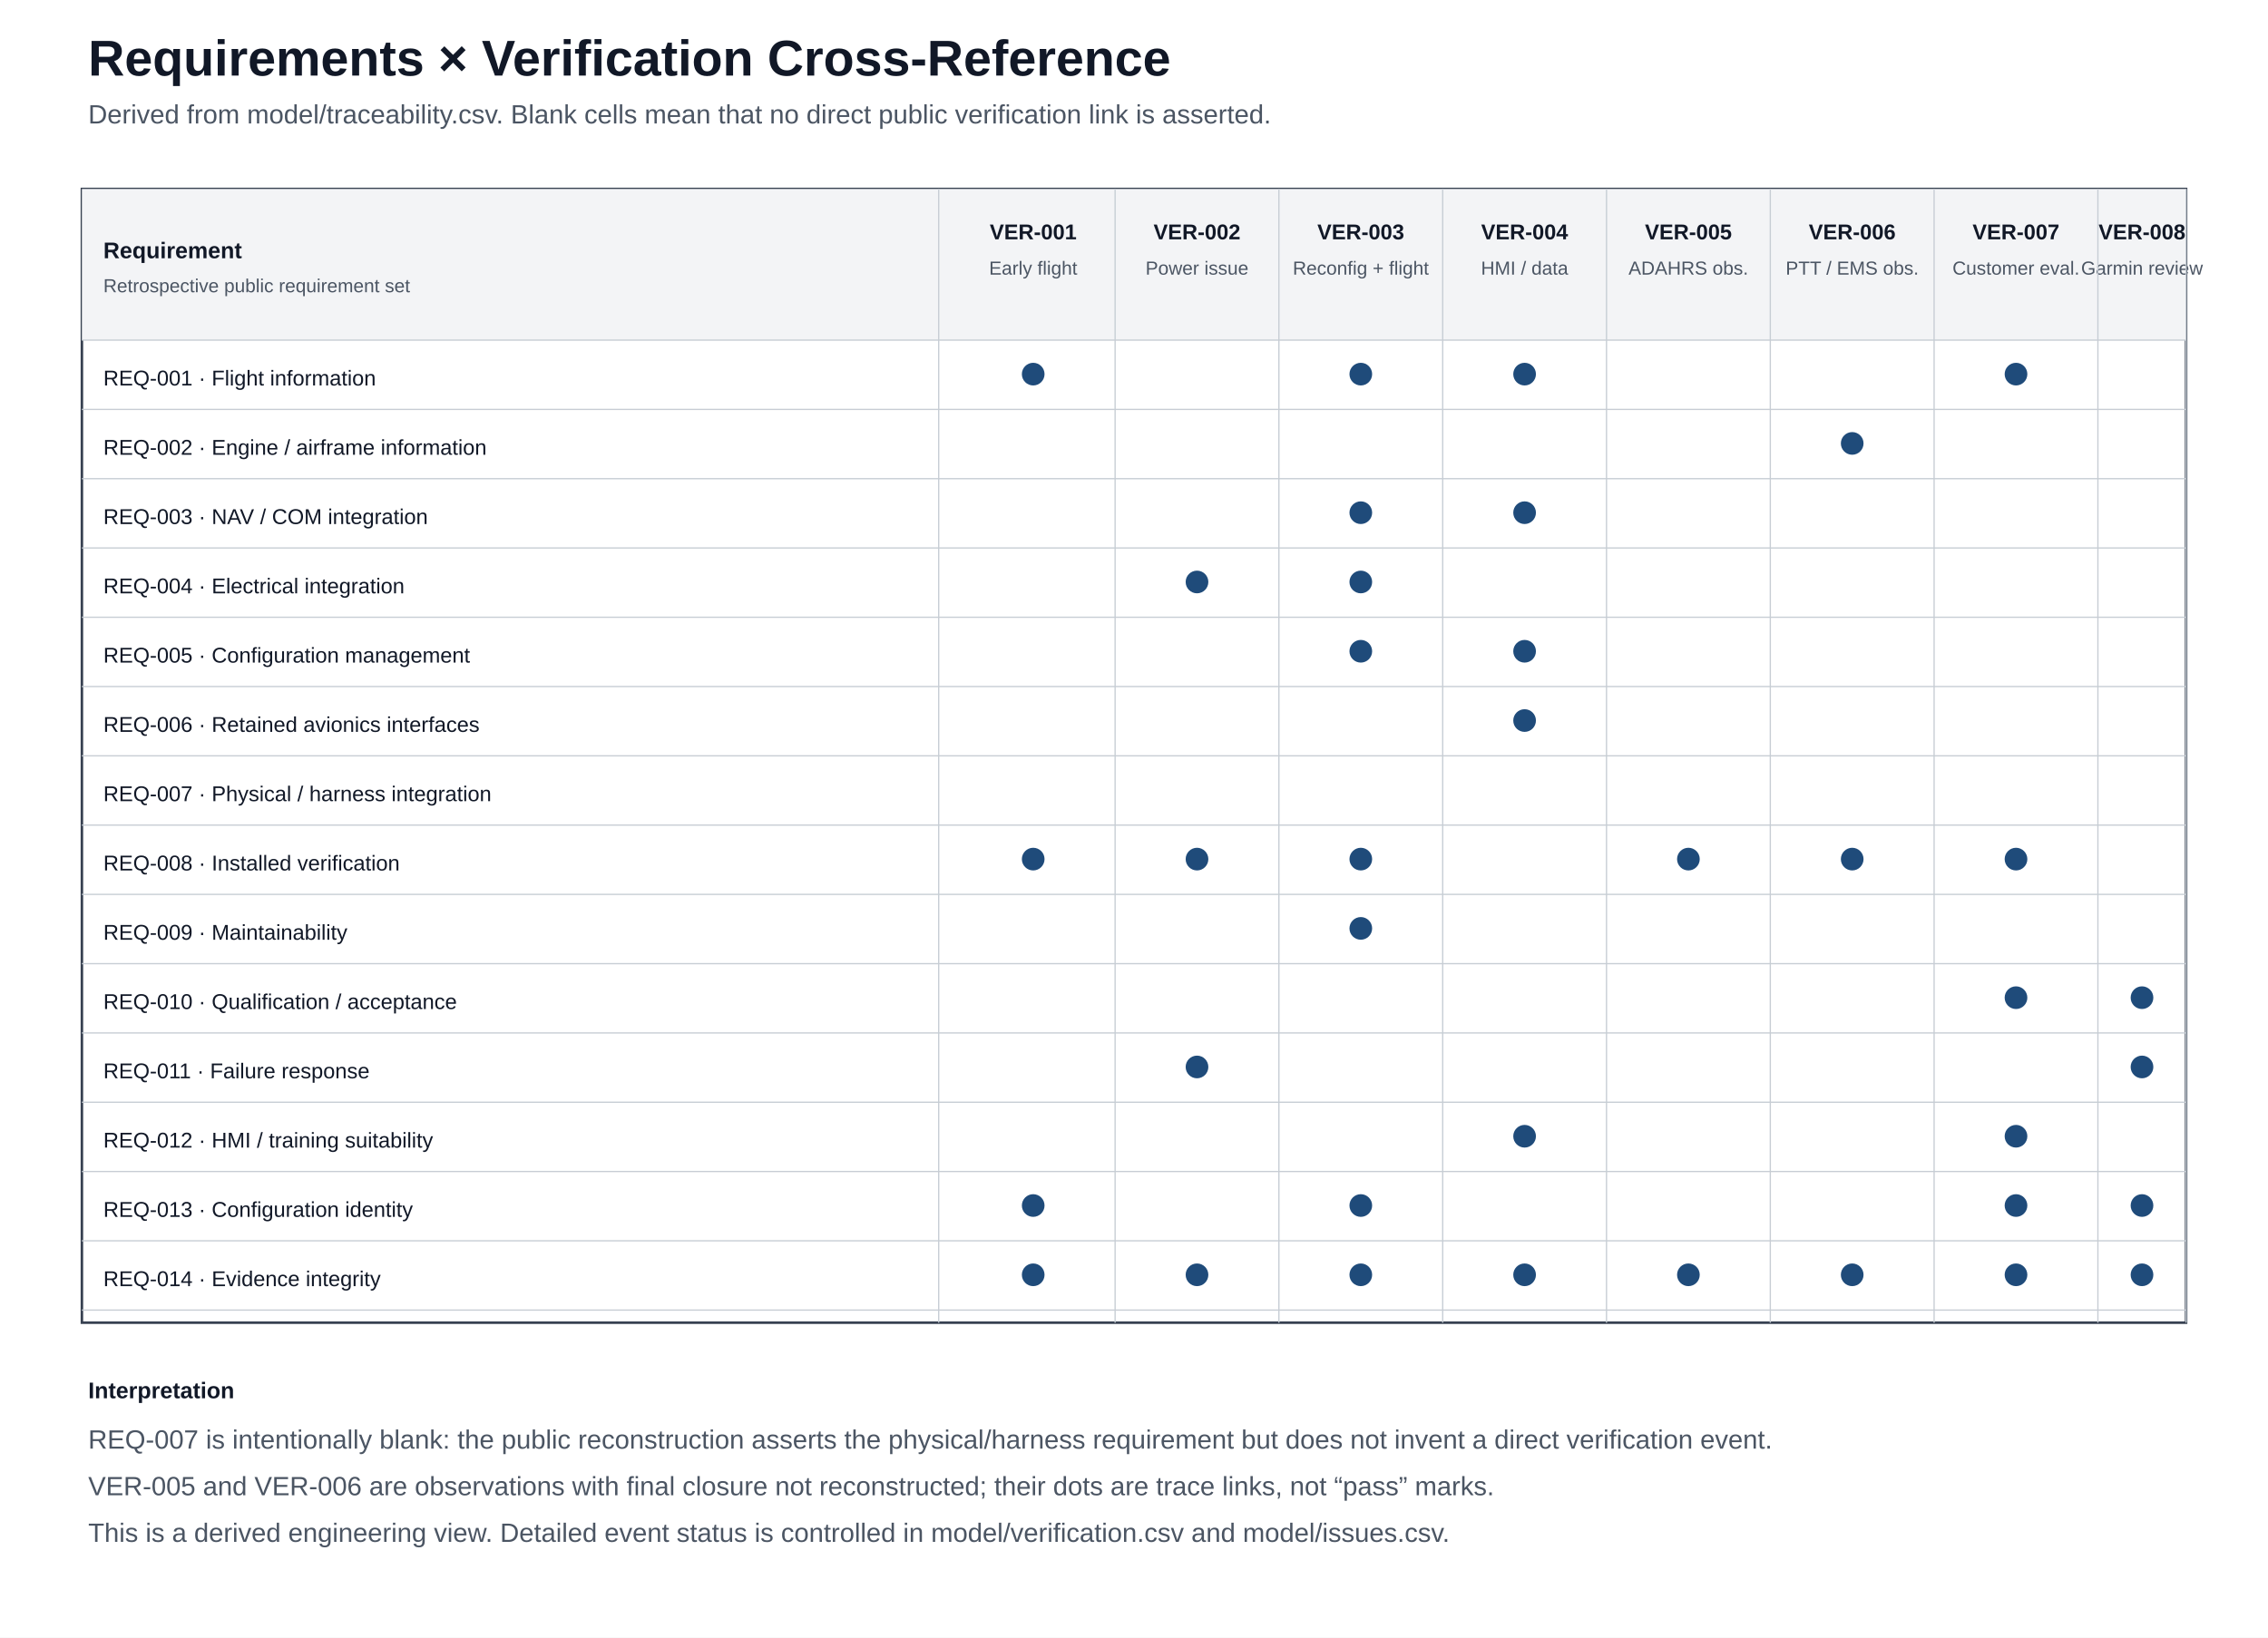
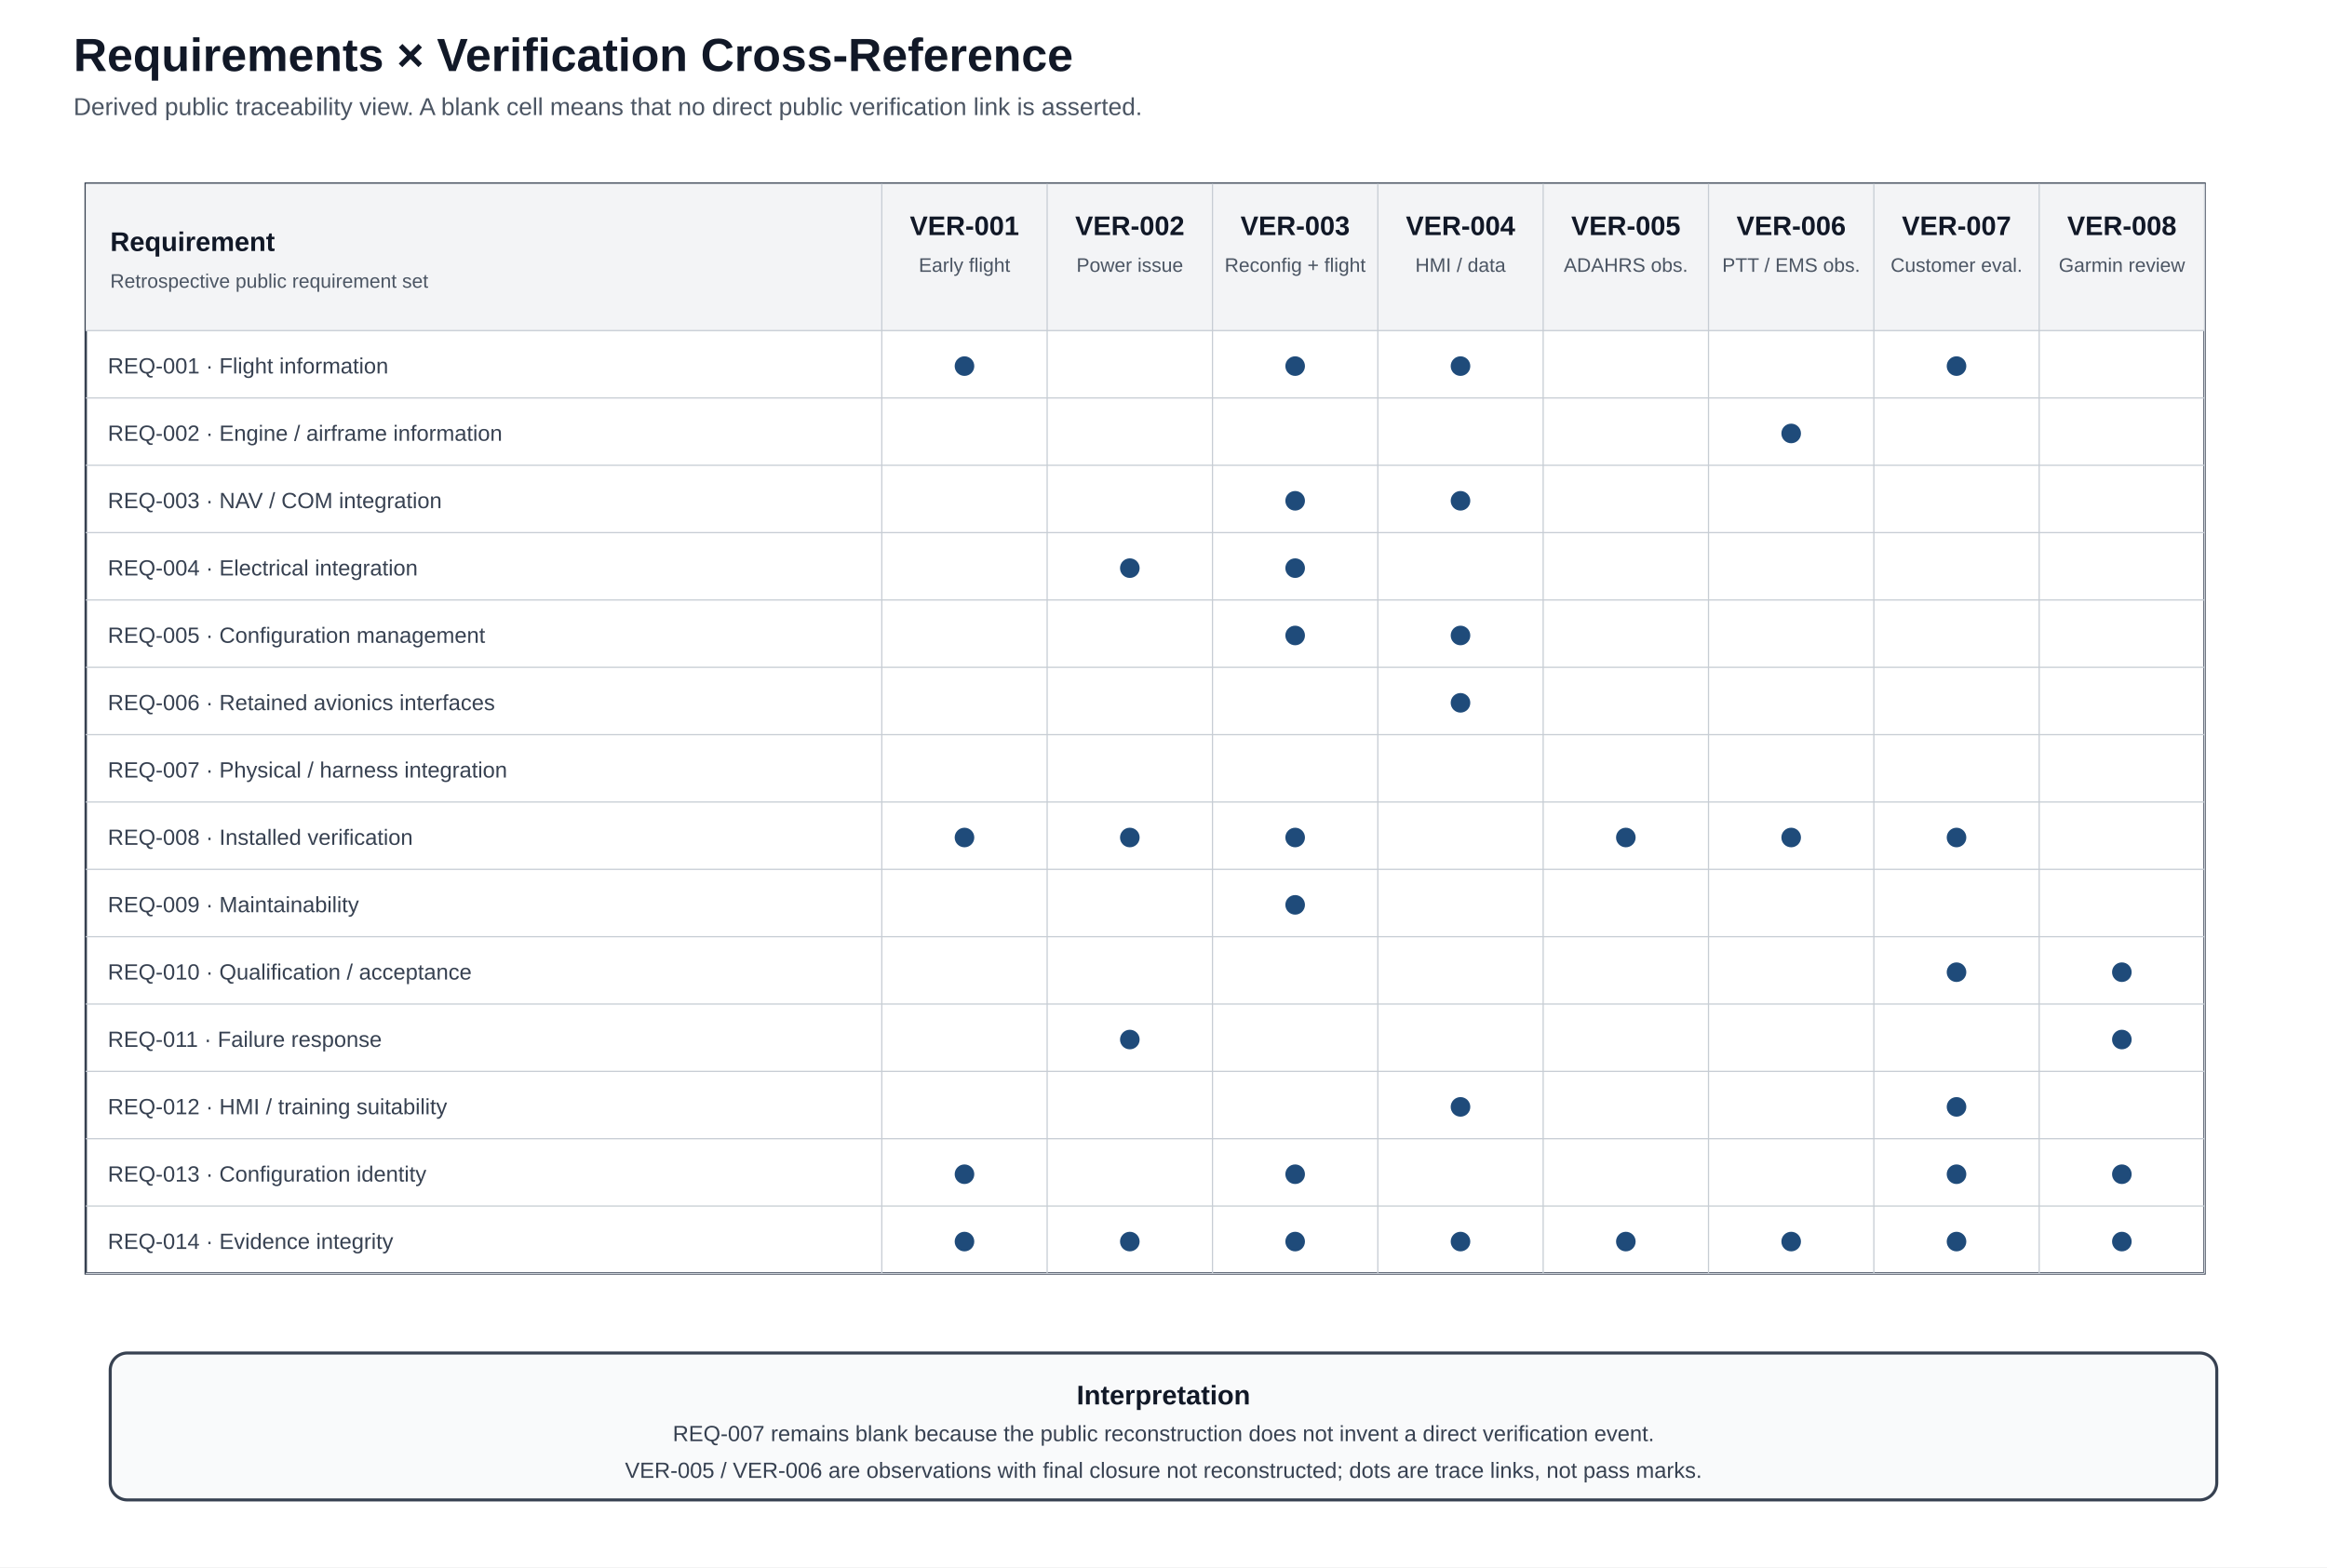
- <svg xmlns="http://www.w3.org/2000/svg" width="1800" height="1300" viewBox="0 0 1800 1300">
+ <svg xmlns="http://www.w3.org/2000/svg" width="1900" height="1280" viewBox="0 0 1900 1280">
  <defs>
    <style>
- .ti{font:700 40px Arial,sans-serif;fill:#111827}.su{font:21px Arial,sans-serif;fill:#4b5563}
- .h{font:700 18px Arial,sans-serif;fill:#111827}.hh{font:700 17px Arial,sans-serif;fill:#111827}
- .r{font:17px Arial,sans-serif;fill:#111827}.s{font:15px Arial,sans-serif;fill:#4b5563}
- .grid{stroke:#c7cdd4;stroke-width:1}.outer{fill:#ffffff;stroke:#374151;stroke-width:2}
- .head{fill:#f3f4f6}.dot{fill:#1f4b7a}.none{fill:#6b7280}
+ .ti{font:700 38px Arial,sans-serif;fill:#111827}.su{font:20px Arial,sans-serif;fill:#4b5563}.h{font:700 22px Arial,sans-serif;fill:#111827}.t{font:18px Arial,sans-serif;fill:#374151}.sm{font:16px Arial,sans-serif;fill:#4b5563}
+ .b{fill:#f9fafb;stroke:#374151;stroke-width:2.5}.head{fill:#f3f4f6}.grid{stroke:#c7cdd4;stroke-width:1}.dot{fill:#1f4b7a}
</style>
  </defs>
-   <rect width="1800" height="1300" fill="white" />
-   <text x="70" y="60" class="ti">Requirements × Verification Cross-Reference</text>
-   <text x="70" y="98" class="su">Derived from model/traceability.csv. Blank cells mean that no direct public verification link is asserted.</text>
-   <rect x="65" y="150" width="1670" height="900" class="outer" />
-   <rect x="65" y="150" width="1670" height="120" class="head" />
-   <text x="82" y="205" class="h">Requirement</text>
-   <text x="82" y="232" class="s">Retrospective public requirement set</text>
-   <g text-anchor="middle">
-     <text x="820" y="190" class="hh">VER-001</text>
-     <text x="820" y="218" class="s">Early flight</text>
-     <text x="950" y="190" class="hh">VER-002</text>
-     <text x="950" y="218" class="s">Power issue</text>
-     <text x="1080" y="190" class="hh">VER-003</text>
-     <text x="1080" y="218" class="s">Reconfig + flight</text>
-     <text x="1210" y="190" class="hh">VER-004</text>
-     <text x="1210" y="218" class="s">HMI / data</text>
-     <text x="1340" y="190" class="hh">VER-005</text>
-     <text x="1340" y="218" class="s">ADAHRS obs.</text>
-     <text x="1470" y="190" class="hh">VER-006</text>
-     <text x="1470" y="218" class="s">PTT / EMS obs.</text>
-     <text x="1600" y="190" class="hh">VER-007</text>
-     <text x="1600" y="218" class="s">Customer eval.</text>
-     <text x="1700" y="190" class="hh">VER-008</text>
-     <text x="1700" y="218" class="s">Garmin review</text>
-   </g>
-   <g class="grid">
-     <line x1="745" y1="150" x2="745" y2="1050" />
-     <line x1="885" y1="150" x2="885" y2="1050" />
-     <line x1="1015" y1="150" x2="1015" y2="1050" />
-     <line x1="1145" y1="150" x2="1145" y2="1050" />
-     <line x1="1275" y1="150" x2="1275" y2="1050" />
-     <line x1="1405" y1="150" x2="1405" y2="1050" />
-     <line x1="1535" y1="150" x2="1535" y2="1050" />
-     <line x1="1665" y1="150" x2="1665" y2="1050" />
-     <line x1="1735" y1="150" x2="1735" y2="1050" />
-     <line x1="65" y1="270" x2="1735" y2="270" />
-     <line x1="65" y1="325" x2="1735" y2="325" />
-     <line x1="65" y1="380" x2="1735" y2="380" />
-     <line x1="65" y1="435" x2="1735" y2="435" />
-     <line x1="65" y1="490" x2="1735" y2="490" />
-     <line x1="65" y1="545" x2="1735" y2="545" />
-     <line x1="65" y1="600" x2="1735" y2="600" />
-     <line x1="65" y1="655" x2="1735" y2="655" />
-     <line x1="65" y1="710" x2="1735" y2="710" />
-     <line x1="65" y1="765" x2="1735" y2="765" />
-     <line x1="65" y1="820" x2="1735" y2="820" />
-     <line x1="65" y1="875" x2="1735" y2="875" />
-     <line x1="65" y1="930" x2="1735" y2="930" />
-     <line x1="65" y1="985" x2="1735" y2="985" />
-     <line x1="65" y1="1040" x2="1735" y2="1040" />
-   </g>
-   <g class="r">
-     <text x="82" y="306">REQ-001 · Flight information</text>
-     <text x="82" y="361">REQ-002 · Engine / airframe information</text>
-     <text x="82" y="416">REQ-003 · NAV / COM integration</text>
-     <text x="82" y="471">REQ-004 · Electrical integration</text>
-     <text x="82" y="526">REQ-005 · Configuration management</text>
-     <text x="82" y="581">REQ-006 · Retained avionics interfaces</text>
-     <text x="82" y="636">REQ-007 · Physical / harness integration</text>
-     <text x="82" y="691">REQ-008 · Installed verification</text>
-     <text x="82" y="746">REQ-009 · Maintainability</text>
-     <text x="82" y="801">REQ-010 · Qualification / acceptance</text>
-     <text x="82" y="856">REQ-011 · Failure response</text>
-     <text x="82" y="911">REQ-012 · HMI / training suitability</text>
-     <text x="82" y="966">REQ-013 · Configuration identity</text>
-     <text x="82" y="1021">REQ-014 · Evidence integrity</text>
-   </g>
-   <g class="dot">
-     <circle cx="820" cy="297" r="9" />
-     <circle cx="1080" cy="297" r="9" />
-     <circle cx="1210" cy="297" r="9" />
-     <circle cx="1600" cy="297" r="9" />
-     <circle cx="1470" cy="352" r="9" />
-     <circle cx="1080" cy="407" r="9" />
-     <circle cx="1210" cy="407" r="9" />
-     <circle cx="950" cy="462" r="9" />
-     <circle cx="1080" cy="462" r="9" />
-     <circle cx="1080" cy="517" r="9" />
-     <circle cx="1210" cy="517" r="9" />
-     <circle cx="1210" cy="572" r="9" />
-     <circle cx="820" cy="682" r="9" />
-     <circle cx="950" cy="682" r="9" />
-     <circle cx="1080" cy="682" r="9" />
-     <circle cx="1340" cy="682" r="9" />
-     <circle cx="1470" cy="682" r="9" />
-     <circle cx="1600" cy="682" r="9" />
-     <circle cx="1080" cy="737" r="9" />
-     <circle cx="1600" cy="792" r="9" />
-     <circle cx="1700" cy="792" r="9" />
-     <circle cx="950" cy="847" r="9" />
-     <circle cx="1700" cy="847" r="9" />
-     <circle cx="1210" cy="902" r="9" />
-     <circle cx="1600" cy="902" r="9" />
-     <circle cx="820" cy="957" r="9" />
-     <circle cx="1080" cy="957" r="9" />
-     <circle cx="1600" cy="957" r="9" />
-     <circle cx="1700" cy="957" r="9" />
-     <circle cx="820" cy="1012" r="9" />
-     <circle cx="950" cy="1012" r="9" />
-     <circle cx="1080" cy="1012" r="9" />
-     <circle cx="1210" cy="1012" r="9" />
-     <circle cx="1340" cy="1012" r="9" />
-     <circle cx="1470" cy="1012" r="9" />
-     <circle cx="1600" cy="1012" r="9" />
-     <circle cx="1700" cy="1012" r="9" />
-   </g>
-   <text x="70" y="1110" class="h">Interpretation</text>
-   <text x="70" y="1150" class="su">REQ-007 is intentionally blank: the public reconstruction asserts the physical/harness requirement but does not invent a direct verification event.</text>
-   <text x="70" y="1187" class="su">VER-005 and VER-006 are observations with final closure not reconstructed; their dots are trace links, not “pass” marks.</text>
-   <text x="70" y="1224" class="su">This is a derived engineering view. Detailed event status is controlled in model/verification.csv and model/issues.csv.</text>
+   <rect width="1900" height="1280" fill="white" />
+   <text x="60" y="58" class="ti">Requirements × Verification Cross-Reference</text>
+   <text x="60" y="94" class="su">Derived public traceability view. A blank cell means that no direct public verification link is asserted.</text>
+   <rect x="70" y="150" width="1730" height="890" fill="white" stroke="#374151" stroke-width="2" />
+   <rect x="70" y="150" width="1730" height="120" class="head" />
+   <text x="90" y="205" class="h">Requirement</text>
+   <text x="90" y="235" class="sm">Retrospective public requirement set</text>
+   <text x="787.5" y="192" text-anchor="middle" class="h">VER-001</text>
+   <text x="787.5" y="222" text-anchor="middle" class="sm">Early flight</text>
+   <text x="922.5" y="192" text-anchor="middle" class="h">VER-002</text>
+   <text x="922.5" y="222" text-anchor="middle" class="sm">Power issue</text>
+   <text x="1057.5" y="192" text-anchor="middle" class="h">VER-003</text>
+   <text x="1057.5" y="222" text-anchor="middle" class="sm">Reconfig + flight</text>
+   <text x="1192.5" y="192" text-anchor="middle" class="h">VER-004</text>
+   <text x="1192.5" y="222" text-anchor="middle" class="sm">HMI / data</text>
+   <text x="1327.5" y="192" text-anchor="middle" class="h">VER-005</text>
+   <text x="1327.5" y="222" text-anchor="middle" class="sm">ADAHRS obs.</text>
+   <text x="1462.5" y="192" text-anchor="middle" class="h">VER-006</text>
+   <text x="1462.5" y="222" text-anchor="middle" class="sm">PTT / EMS obs.</text>
+   <text x="1597.5" y="192" text-anchor="middle" class="h">VER-007</text>
+   <text x="1597.5" y="222" text-anchor="middle" class="sm">Customer eval.</text>
+   <text x="1732.5" y="192" text-anchor="middle" class="h">VER-008</text>
+   <text x="1732.5" y="222" text-anchor="middle" class="sm">Garmin review</text>
+   <line x1="720" y1="150" x2="720" y2="1040" class="grid" />
+   <line x1="855" y1="150" x2="855" y2="1040" class="grid" />
+   <line x1="990" y1="150" x2="990" y2="1040" class="grid" />
+   <line x1="1125" y1="150" x2="1125" y2="1040" class="grid" />
+   <line x1="1260" y1="150" x2="1260" y2="1040" class="grid" />
+   <line x1="1395" y1="150" x2="1395" y2="1040" class="grid" />
+   <line x1="1530" y1="150" x2="1530" y2="1040" class="grid" />
+   <line x1="1665" y1="150" x2="1665" y2="1040" class="grid" />
+   <line x1="1800" y1="150" x2="1800" y2="1040" class="grid" />
+   <line x1="70" y1="270" x2="1800" y2="270" class="grid" />
+   <line x1="70" y1="325" x2="1800" y2="325" class="grid" />
+   <line x1="70" y1="380" x2="1800" y2="380" class="grid" />
+   <line x1="70" y1="435" x2="1800" y2="435" class="grid" />
+   <line x1="70" y1="490" x2="1800" y2="490" class="grid" />
+   <line x1="70" y1="545" x2="1800" y2="545" class="grid" />
+   <line x1="70" y1="600" x2="1800" y2="600" class="grid" />
+   <line x1="70" y1="655" x2="1800" y2="655" class="grid" />
+   <line x1="70" y1="710" x2="1800" y2="710" class="grid" />
+   <line x1="70" y1="765" x2="1800" y2="765" class="grid" />
+   <line x1="70" y1="820" x2="1800" y2="820" class="grid" />
+   <line x1="70" y1="875" x2="1800" y2="875" class="grid" />
+   <line x1="70" y1="930" x2="1800" y2="930" class="grid" />
+   <line x1="70" y1="985" x2="1800" y2="985" class="grid" />
+   <line x1="70" y1="1040" x2="1800" y2="1040" class="grid" />
+   <text x="88" y="305" class="t">REQ-001 · Flight information</text>
+   <circle cx="787.5" cy="299" r="8" class="dot" />
+   <circle cx="1057.5" cy="299" r="8" class="dot" />
+   <circle cx="1192.5" cy="299" r="8" class="dot" />
+   <circle cx="1597.5" cy="299" r="8" class="dot" />
+   <text x="88" y="360" class="t">REQ-002 · Engine / airframe information</text>
+   <circle cx="1462.5" cy="354" r="8" class="dot" />
+   <text x="88" y="415" class="t">REQ-003 · NAV / COM integration</text>
+   <circle cx="1057.5" cy="409" r="8" class="dot" />
+   <circle cx="1192.5" cy="409" r="8" class="dot" />
+   <text x="88" y="470" class="t">REQ-004 · Electrical integration</text>
+   <circle cx="922.5" cy="464" r="8" class="dot" />
+   <circle cx="1057.5" cy="464" r="8" class="dot" />
+   <text x="88" y="525" class="t">REQ-005 · Configuration management</text>
+   <circle cx="1057.5" cy="519" r="8" class="dot" />
+   <circle cx="1192.5" cy="519" r="8" class="dot" />
+   <text x="88" y="580" class="t">REQ-006 · Retained avionics interfaces</text>
+   <circle cx="1192.5" cy="574" r="8" class="dot" />
+   <text x="88" y="635" class="t">REQ-007 · Physical / harness integration</text>
+   <text x="88" y="690" class="t">REQ-008 · Installed verification</text>
+   <circle cx="787.5" cy="684" r="8" class="dot" />
+   <circle cx="922.5" cy="684" r="8" class="dot" />
+   <circle cx="1057.5" cy="684" r="8" class="dot" />
+   <circle cx="1327.5" cy="684" r="8" class="dot" />
+   <circle cx="1462.5" cy="684" r="8" class="dot" />
+   <circle cx="1597.5" cy="684" r="8" class="dot" />
+   <text x="88" y="745" class="t">REQ-009 · Maintainability</text>
+   <circle cx="1057.5" cy="739" r="8" class="dot" />
+   <text x="88" y="800" class="t">REQ-010 · Qualification / acceptance</text>
+   <circle cx="1597.5" cy="794" r="8" class="dot" />
+   <circle cx="1732.5" cy="794" r="8" class="dot" />
+   <text x="88" y="855" class="t">REQ-011 · Failure response</text>
+   <circle cx="922.5" cy="849" r="8" class="dot" />
+   <circle cx="1732.5" cy="849" r="8" class="dot" />
+   <text x="88" y="910" class="t">REQ-012 · HMI / training suitability</text>
+   <circle cx="1192.5" cy="904" r="8" class="dot" />
+   <circle cx="1597.5" cy="904" r="8" class="dot" />
+   <text x="88" y="965" class="t">REQ-013 · Configuration identity</text>
+   <circle cx="787.5" cy="959" r="8" class="dot" />
+   <circle cx="1057.5" cy="959" r="8" class="dot" />
+   <circle cx="1597.5" cy="959" r="8" class="dot" />
+   <circle cx="1732.5" cy="959" r="8" class="dot" />
+   <text x="88" y="1020" class="t">REQ-014 · Evidence integrity</text>
+   <circle cx="787.5" cy="1014" r="8" class="dot" />
+   <circle cx="922.5" cy="1014" r="8" class="dot" />
+   <circle cx="1057.5" cy="1014" r="8" class="dot" />
+   <circle cx="1192.5" cy="1014" r="8" class="dot" />
+   <circle cx="1327.5" cy="1014" r="8" class="dot" />
+   <circle cx="1462.5" cy="1014" r="8" class="dot" />
+   <circle cx="1597.5" cy="1014" r="8" class="dot" />
+   <circle cx="1732.5" cy="1014" r="8" class="dot" />
+   <rect x="90" y="1105" width="1720" height="120" rx="14" class="b" />
+   <text x="950" y="1147" text-anchor="middle" class="h">Interpretation</text>
+   <text x="950" y="1177" text-anchor="middle" class="t">REQ-007 remains blank because the public reconstruction does not invent a direct verification event.</text>
+   <text x="950" y="1207" text-anchor="middle" class="t">VER-005 / VER-006 are observations with final closure not reconstructed; dots are trace links, not pass marks.</text>
</svg>
